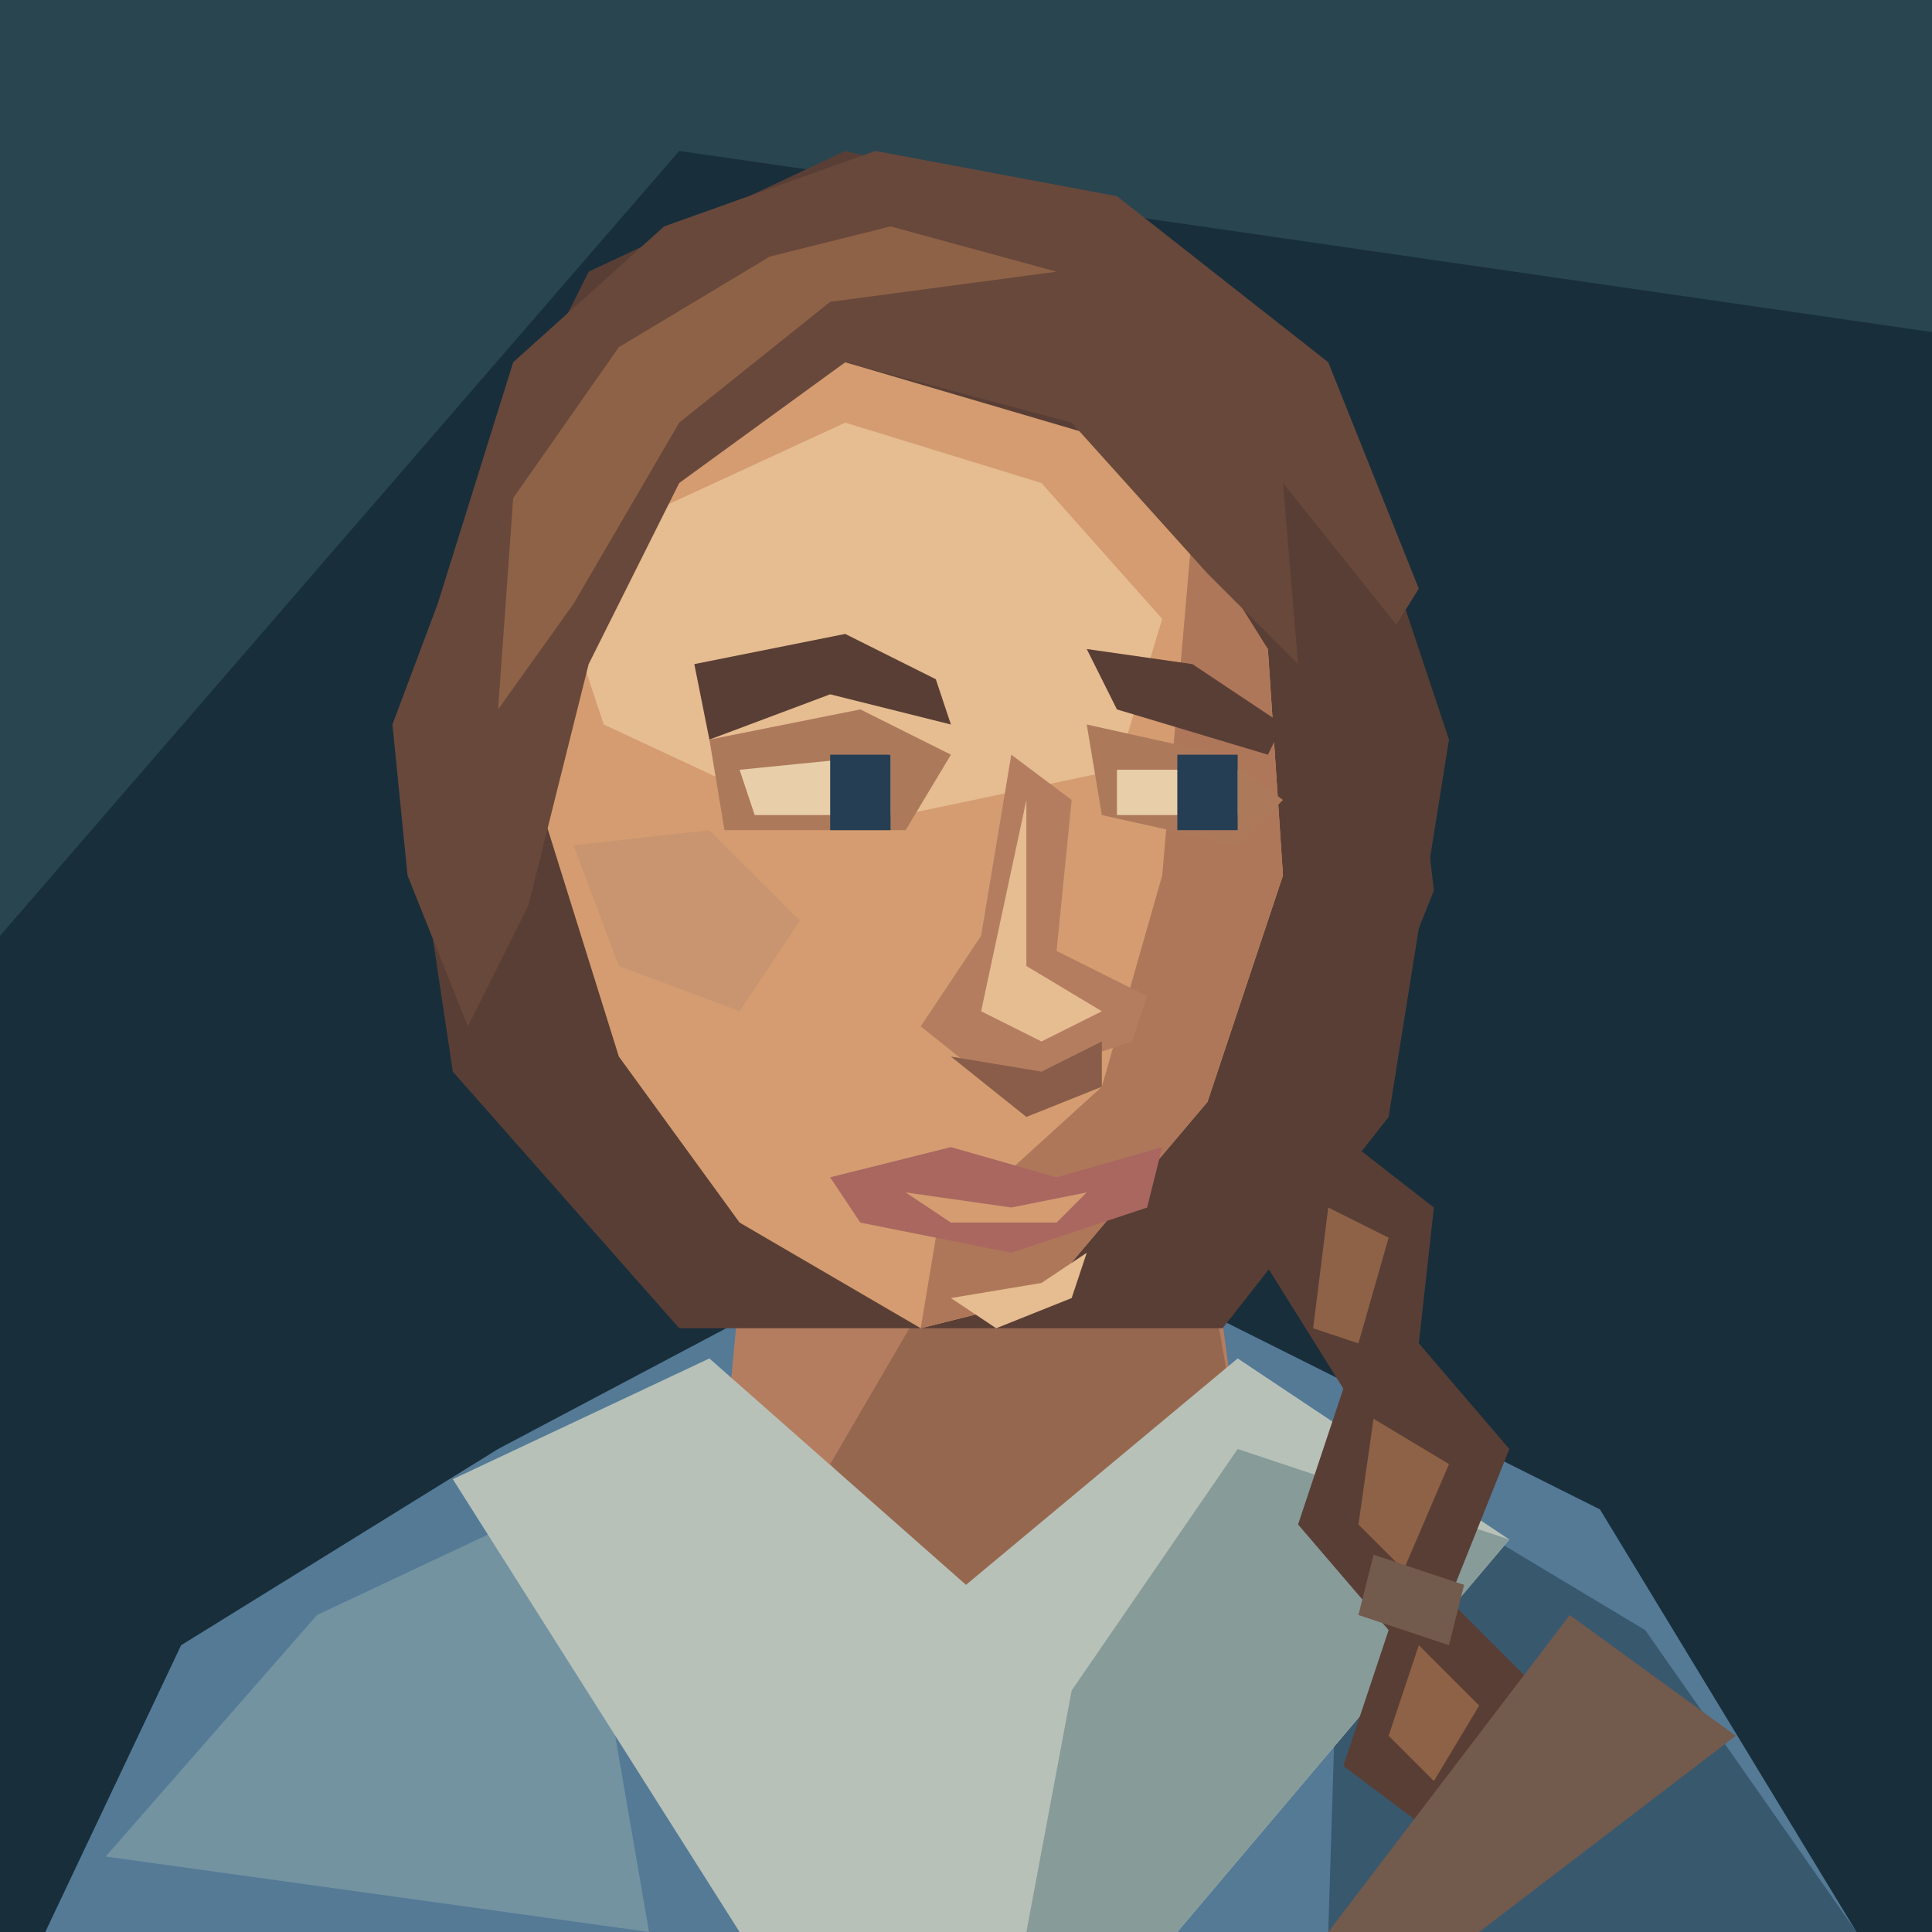
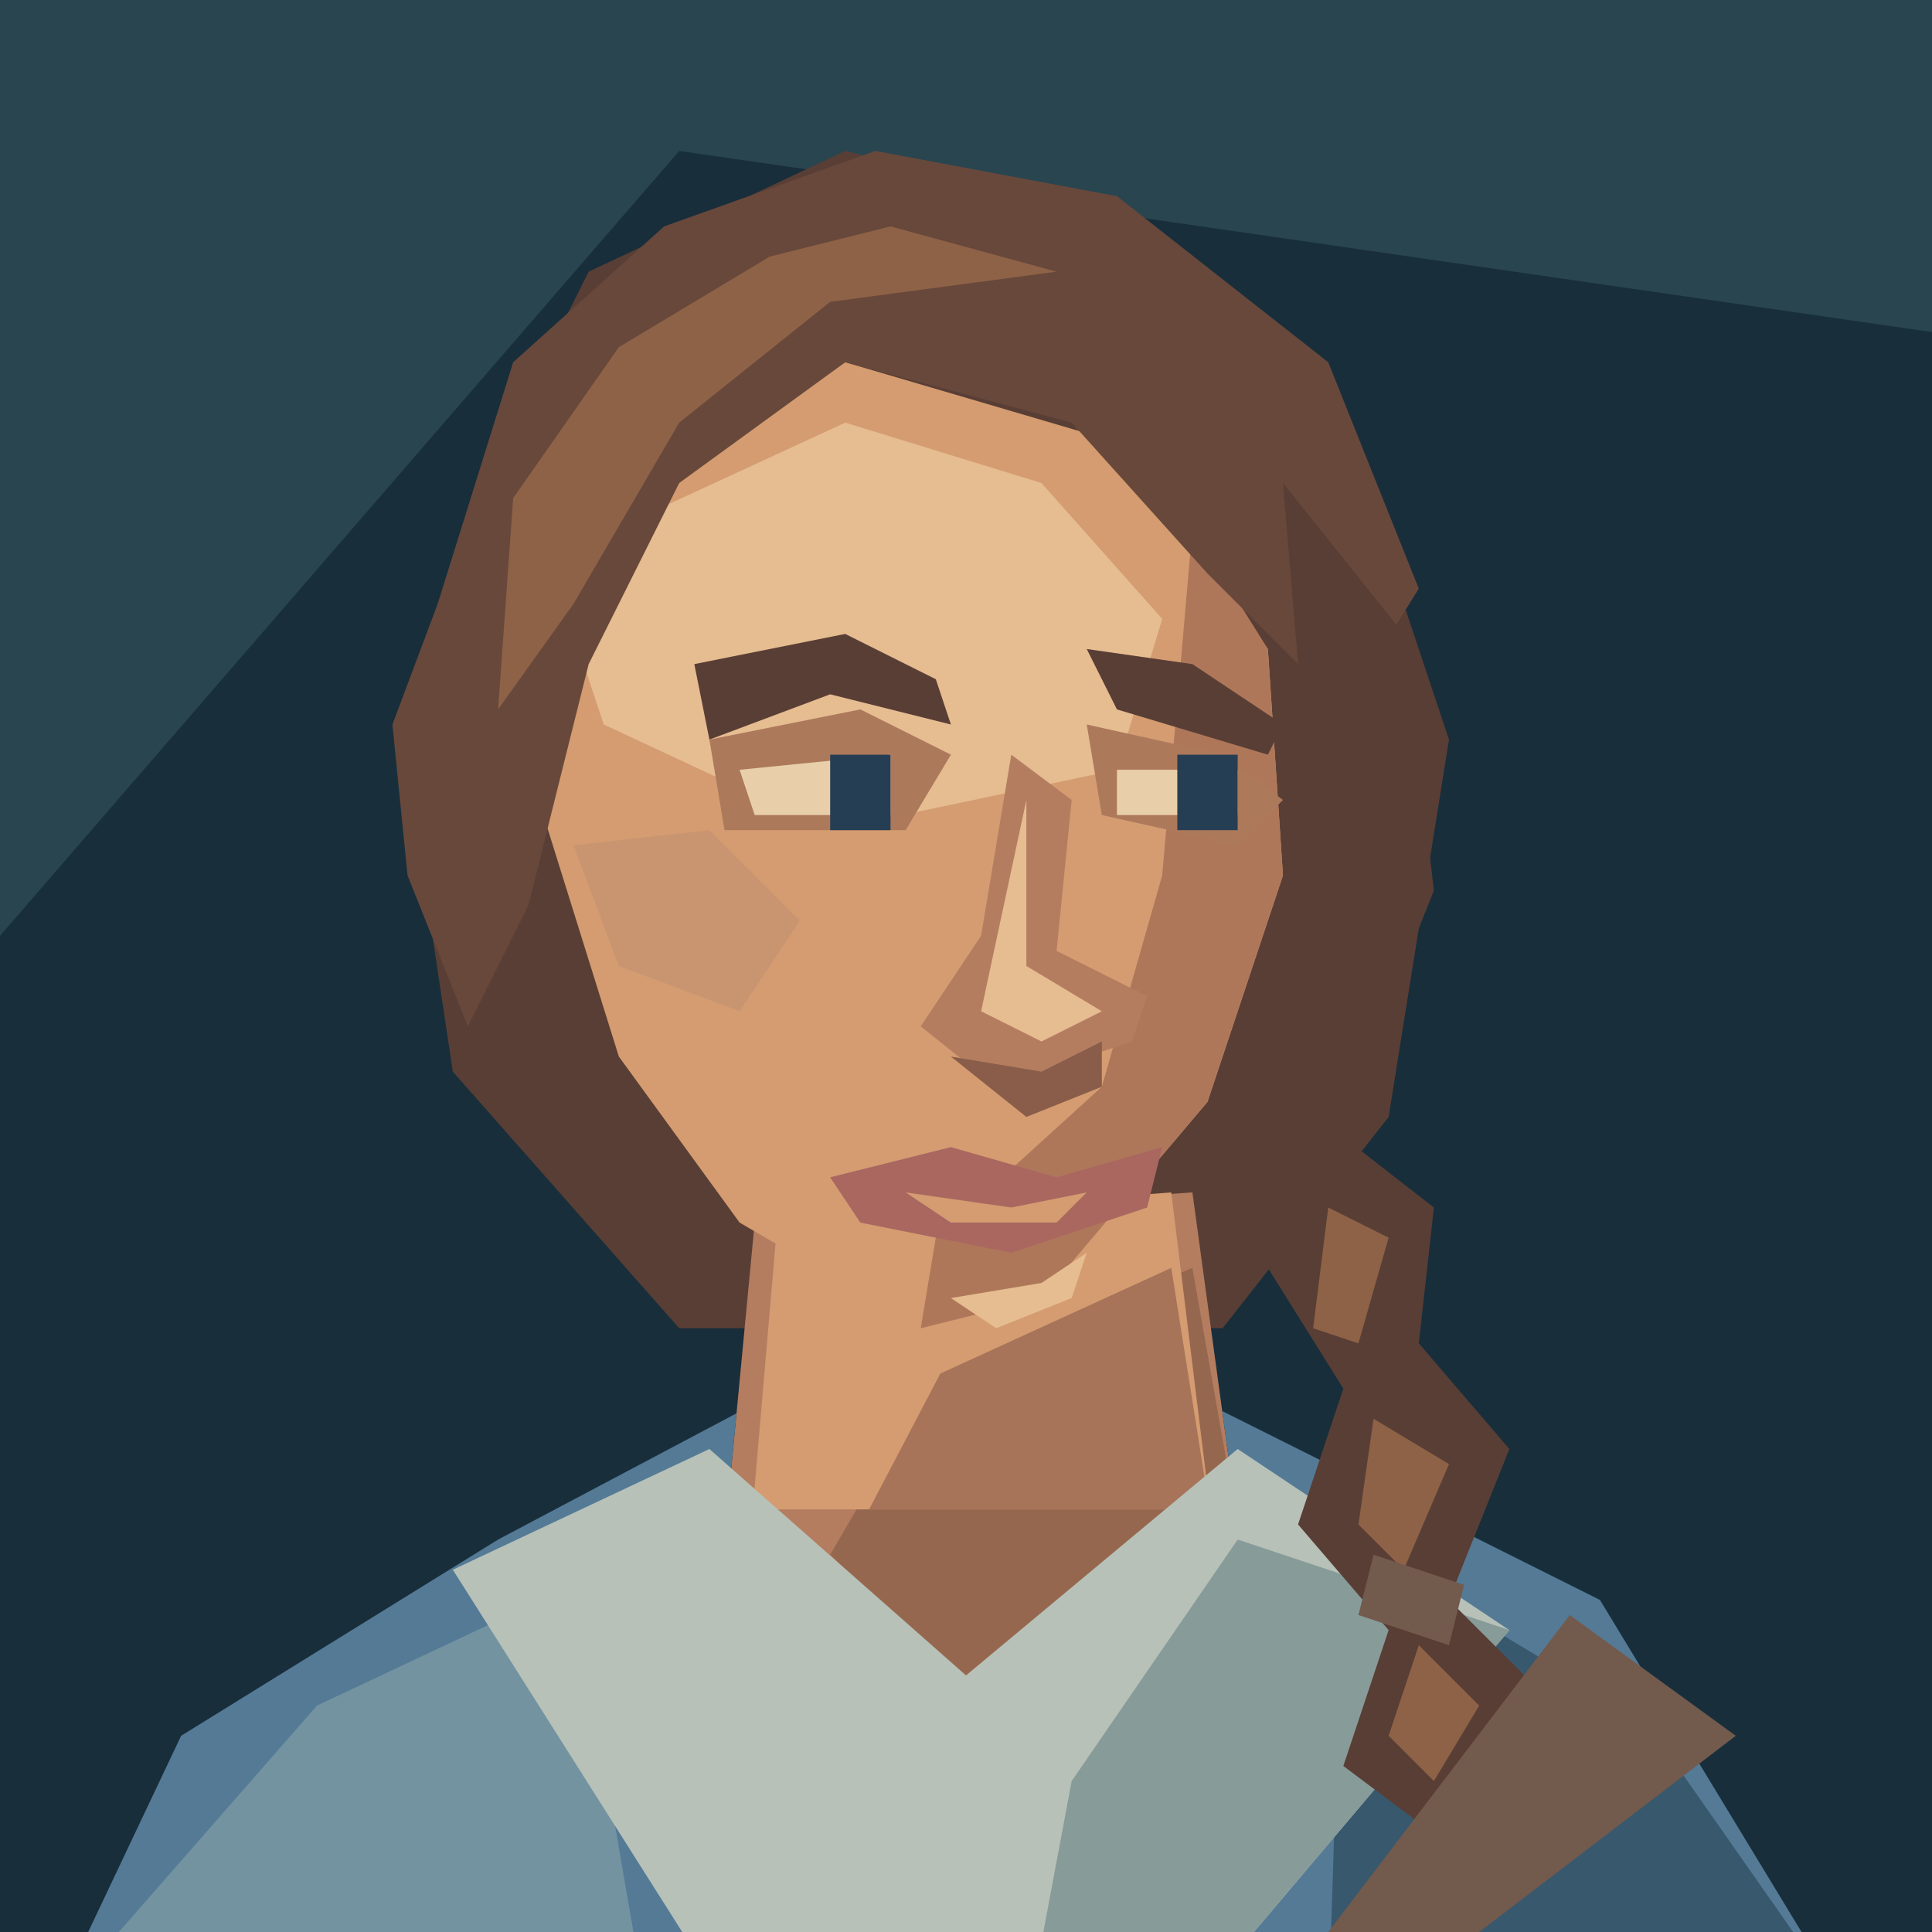
<svg xmlns="http://www.w3.org/2000/svg" width="128" height="128" viewBox="0 0 128 128">
  <path d="M0 0H128V128H0Z" fill="#182e3b" />
  <path d="M0 0H128V22L45 10L0 62Z" fill="#294550" />
-   <path d="M3 128L12 109 33 96 50 87H80L106 100 123 128Z" fill="#547a96" />
-   <path d="M7 123L21 107 38 99 43 128Z" fill="#7393a1" />
-   <path d="M89 96L109 108 123 128H88Z" fill="#38586e" />
-   <path d="M50 75L48 96 64 110 82 95 79 73Z" fill="#b47d60" />
-   <path d="M62 85L79 78 82 95 65 107 55 97Z" fill="#96674f" />
-   <path d="M30 98L47 90 64 105 82 90 100 102 78 128H49Z" fill="#b7c1b8" />
-   <path d="M82 96L100 102 78 128H68L71 112Z" fill="#879b99" />
  <path d="M32 32L39 18 56 10 76 15 89 28 96 49 92 74 81 88 45 88 30 71 27 51Z" fill="#593e35" />
+   <g transform="translate(0 6)" data-part="neck">
+     <path d="M50 75L48 96 64 110 82 95 79 73Z" fill="#b47d60" />
+     <path d="M62 85L79 78 82 95 65 107 55 97Z" fill="#96674f" />
+   </g>
+   <g data-part="neck-root">
+     <polygon points="51.50,81 49.87,100 80.18,100 77.60,79" fill="#d49c70" />
+     <polygon points="62.30,91 77.60,84 80.14,100 57.58,100" fill="#a7745a" />
+   </g>
+   <g transform="translate(0 6)" data-part="clothing">
+     <defs>
+       <clipPath id="shoulder-neckline" clipPathUnits="userSpaceOnUse">
+         <path d="M0 0H128V160H0Z M50 75L48 96 64 110 82 95 79 73Z" clip-rule="evenodd" />
+       </clipPath>
+     </defs>
+     <g clip-path="url(#shoulder-neckline)">
+       <path d="M3 128L12 109 33 96 50 87H80L106 100 123 128Z" fill="#547a96" />
+       <path d="M7 123L21 107 38 99 43 128Z" fill="#7393a1" />
+       <path d="M89 96L109 108 123 128H88Z" fill="#38586e" />
+     </g>
+     <path d="M30 98L47 90 64 105 82 90 100 102 78 128H49Z" fill="#b7c1b8" />
+     <path d="M82 96L100 102 78 128H68L71 112Z" fill="#879b99" />
+   </g>
  <path d="M42 32L56 24 73 29 84 43 85 58 80 73 69 86 61 88 49 81 41 70 36 54 35 43Z" fill="#d49c70" />
  <path d="M43 34L56 28 69 32 77 41 74 51 55 55 40 48 38 42Z" fill="#e6bc91" />
  <path d="M79 35L84 43 85 58 80 73 69 86 61 88 62 82 73 72 77 58Z" fill="#af775a" />
  <path d="M38 56L47 55 53 61 49 67 41 64Z" fill="#c99571" />
  <path d="M47 49L57 47 63 50 60 55 48 55Z M72 48L81 50 85 53 82 56 73 54Z" fill="#ad795b" />
  <path d="M46 44L56 42 62 45 63 48 55 46 47 49Z M72 43L79 44 85 48 84 50 74 47Z" fill="#593e35" />
  <path d="M49 51L59 50V54H50Z M74 51H82V54H74Z" fill="#e8cfaa" />
  <path d="M55 50H59V55H55Z M78 50H82V55H78Z" fill="#263e53" />
  <path d="M67 50L65 62 61 68 66 72 75 69 76 66 70 63 71 53Z" fill="#b47d60" />
  <path d="M68 53L68 64 73 67 69 69 65 67Z" fill="#e6bc91" />
  <path d="M63 70L69 71 73 69 73 72 68 74Z" fill="#895d49" />
  <path d="M55 78L63 76 70 78 77 76 76 80 67 83 57 81Z" fill="#a96760" />
  <path d="M60 79L67 80 72 79 70 81H63Z" fill="#d49c70" />
  <path d="M63 86L69 85 72 83 71 86 66 88Z" fill="#e6bc91" />
  <path d="M29 40L34 24 44 15 58 10 74 13 88 24 94 39 89 47 80 38 71 28 56 24 45 32 39 44 35 60 31 68 27 58 26 48Z" fill="#68483b" />
  <path d="M34 33L41 23 51 17 59 15 70 18 55 20 45 28 38 40 33 47Z" fill="#8e6247" />
  <path d="M85 32L93 42 95 59 89 74 83 81 81 72 87 56Z" fill="#593e35" />
  <path d="M86 73L95 80 94 89 100 96 96 106 104 114 97 123 89 117 92 108 86 101 89 92 84 84Z" fill="#593e35" />
  <path d="M88 80L92 82 90 89 87 88Z M91 94L96 97 93 104 90 101Z M94 109L98 113 95 118 92 115Z" fill="#8e6247" />
  <path d="M91 103L97 105 96 109 90 107Z" fill="#725a4d" />
  <path d="M104 107L115 115 98 128H88Z" fill="#725a4d" />
</svg>
